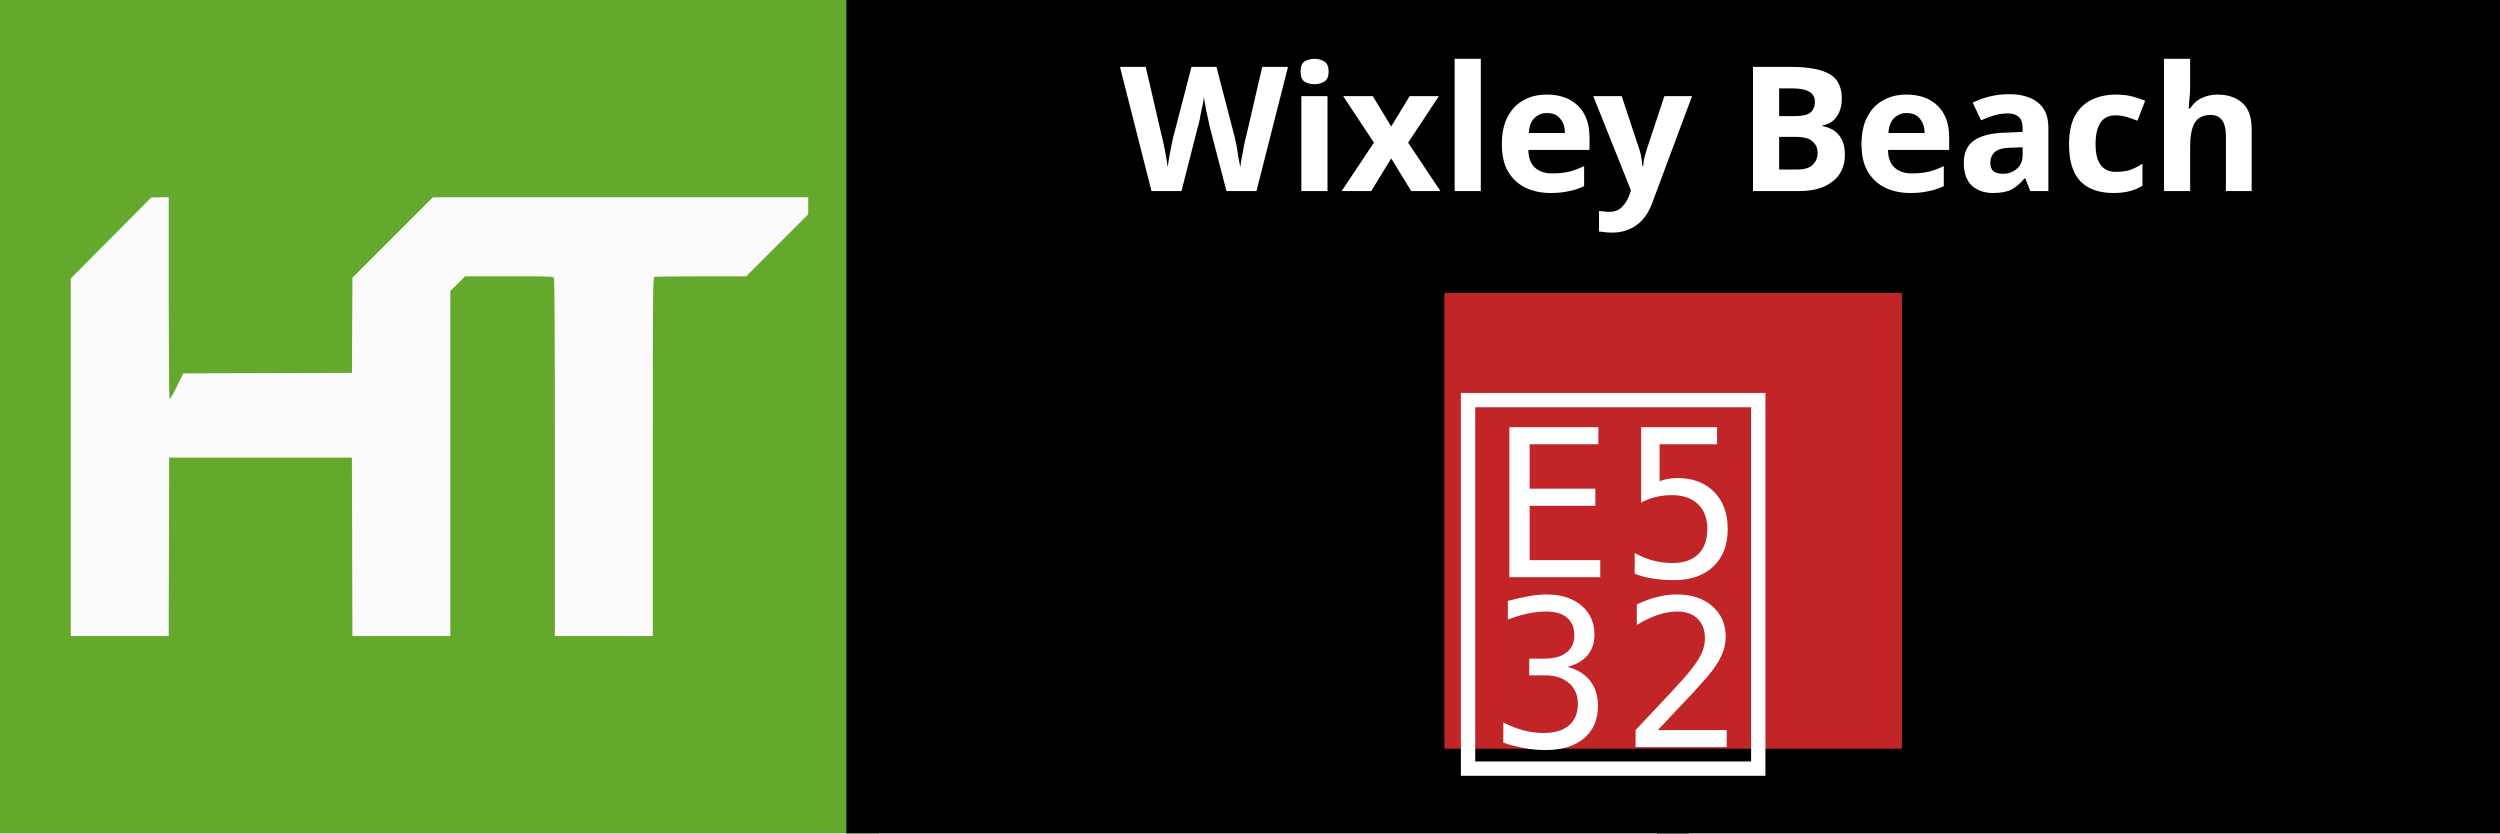
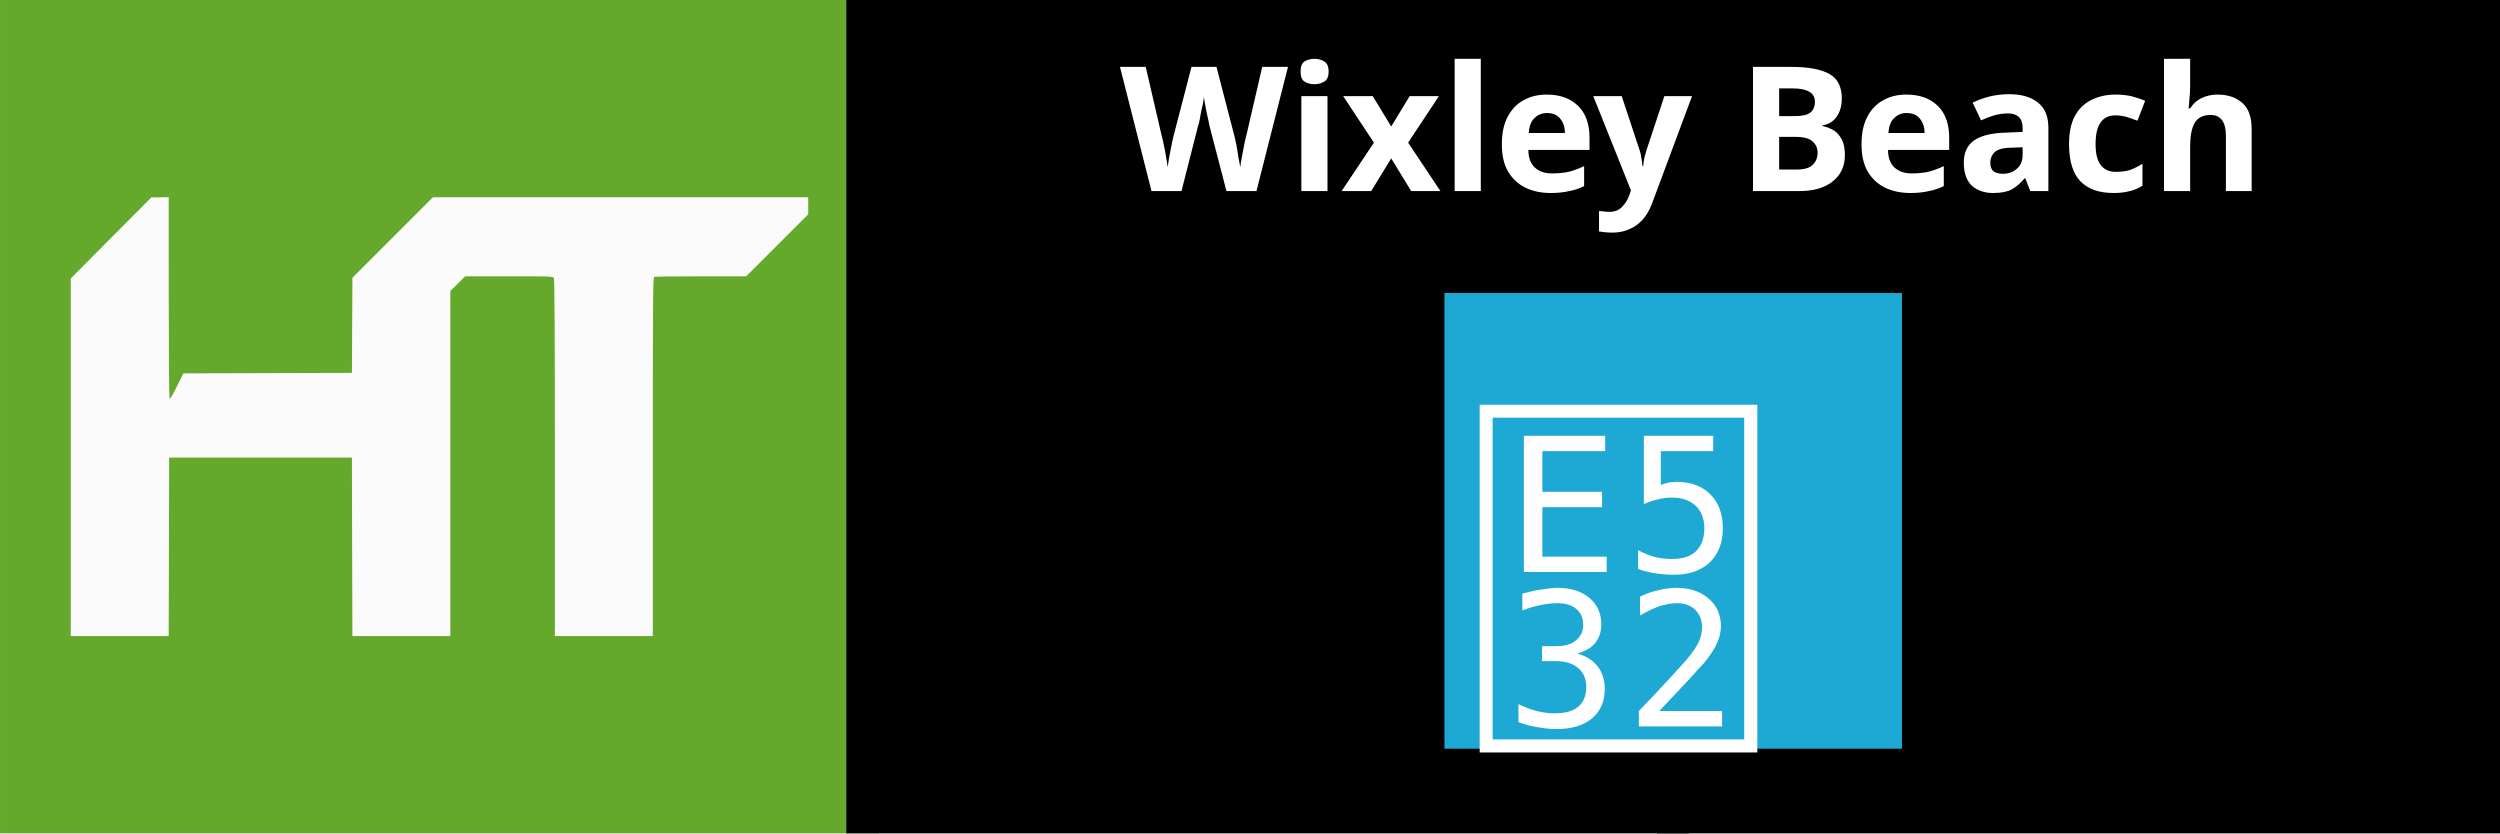
<svg xmlns="http://www.w3.org/2000/svg" width="384" height="128" viewBox="0 0 101.6 33.867" version="1.1" id="svg843">
  <defs id="defs837" />
  <g id="layer1">
    <g id="g3392" transform="matrix(0.2751123,0,0,0.2751123,24.83181,8.683424)">
      <rect style="fill:#05b20d;fill-opacity:1;stroke-width:0.131" id="rect2430-4" width="67.468" height="67.203" x="135.598" y="11.833" />
      <text xml:space="preserve" style="font-style:normal;font-weight:normal;font-size:66.746px;line-height:1.25;font-family:sans-serif;fill:#000000;fill-opacity:1;stroke:none;stroke-width:0.348" x="135.039" y="79.18" id="text2434-76">
        <tspan id="tspan2432-76" x="135.039" y="79.18" style="font-style:normal;font-variant:normal;font-weight:normal;font-stretch:normal;font-size:66.746px;font-family:'Material Icons';-inkscape-font-specification:'Material Icons';fill:#ffffff;fill-opacity:1;stroke-width:0.348"></tspan>
      </text>
    </g>
    <path id="path0" d="M 8.682,5.417 5.944,8.172 V 20.331 32.491 h 3.33 3.33 l 0.016,-6.068 0.016,-6.068 h 6.212 6.212 l 0.016,6.068 0.016,6.068 h 3.33 3.33 V 20.756 9.022 l 0.507,-0.498 0.507,-0.498 h 2.981 c 2.882,0 2.983,0.004 3.047,0.124 0.045,0.084 0.066,4.008 0.066,12.233 v 12.109 h 3.33 3.33 v -12.194 c 0,-11.06 0.009,-12.197 0.101,-12.233 0.056,-0.021 1.484,-0.039 3.174,-0.039 h 3.073 L 53.982,5.915 56.091,3.804 V 3.225 2.646 H 43.33 30.569 l -2.737,2.738 -2.737,2.738 -0.016,3.234 -0.016,3.234 -5.732,0.017 -5.732,0.017 -0.443,0.897 c -0.292,0.591 -0.461,0.869 -0.495,0.815 -0.029,-0.045 -0.053,-3.144 -0.053,-6.887 l -9.68e-4,-6.805 -0.592,0.008 -0.592,0.008 -2.738,2.755" stroke="none" fill="#fbfbfb" fill-rule="evenodd" style="stroke-width:0.16" />
    <rect style="fill:#64a82c;fill-opacity:1;stroke-width:3.099;stroke-linejoin:round" id="rect1410" width="35.719" height="33.864" x="-2.220446e-16" y="0" />
    <g id="g2083" transform="matrix(0.9961009,0,0,0.9846154,0.1343714,0)">
      <rect style="fill:#000000;fill-opacity:1;stroke-width:3.065;stroke-linejoin:round" id="rect1410-9" width="34.396" height="34.396" x="34.396" y="0" />
      <rect style="fill:#000000;fill-opacity:1;stroke-width:3.065;stroke-linejoin:round" id="rect1410-3" width="34.396" height="34.396" x="67.469" y="0" />
    </g>
    <text xml:space="preserve" style="font-size:7.056px;line-height:1.25;font-family:Manrope;-inkscape-font-specification:Manrope;stroke-width:0.265" x="45.515" y="7.766" id="text2079">
      <tspan id="tspan2077" x="45.515" y="7.766" style="font-style:normal;font-variant:normal;font-weight:bold;font-stretch:normal;font-size:7.056px;font-family:Manrope;-inkscape-font-specification:'Manrope Bold';fill:#ffffff;fill-opacity:1;stroke-width:0.265">Wixley Beach</tspan>
    </text>
    <path id="path0-6" d="M 4.511,9.67 2.875,11.317 v 7.267 7.267 h 1.99 1.99 l 0.01,-3.627 0.01,-3.627 h 3.713 3.713 l 0.01,3.627 0.01,3.627 h 1.99 1.99 v -7.013 -7.013 l 0.303,-0.298 0.303,-0.298 h 1.782 c 1.722,0 1.783,0.003 1.821,0.074 0.027,0.05 0.04,2.395 0.04,7.31 v 7.236 h 1.99 1.99 V 18.563 c 0,-6.61 0.006,-7.289 0.061,-7.31 0.033,-0.013 0.887,-0.023 1.897,-0.023 h 1.836 l 1.261,-1.261 1.261,-1.261 v -0.346 -0.346 h -7.626 -7.626 l -1.636,1.636 -1.636,1.636 -0.01,1.933 -0.01,1.933 -3.426,0.01 -3.426,0.01 -0.265,0.536 c -0.175,0.353 -0.276,0.519 -0.296,0.487 -0.017,-0.027 -0.031,-1.879 -0.032,-4.116 l -5.787e-4,-4.067 -0.354,0.005 -0.354,0.005 -1.636,1.646" stroke="none" fill="#fbfbfb" fill-rule="evenodd" style="stroke-width:0.096" />
-     <g id="g2828-39" transform="matrix(0.03623457,0,0,0.03623457,58.66531,11.83304)">
-       <rect style="fill:#c22527;fill-opacity:1" id="rect2430-1" width="513.157" height="511.137" x="1.01" y="2.02" />
-       <text xml:space="preserve" style="font-style:normal;font-weight:normal;font-size:507.661px;line-height:1.25;font-family:sans-serif;fill:#000000;fill-opacity:1;stroke:none;stroke-width:2.644" x="3.387" y="511.419" id="text2434-7">
-         <tspan id="tspan2432-0" x="3.387" y="511.419" style="font-style:normal;font-variant:normal;font-weight:normal;font-stretch:normal;font-size:507.661px;font-family:'Material Icons';-inkscape-font-specification:'Material Icons';fill:#ffffff;fill-opacity:1;stroke-width:2.644"></tspan>
-       </text>
-     </g>
+     <rect style="fill:#1ea9d5;fill-opacity:1;stroke-width:0.036" id="rect2430-1-4" width="18.594" height="18.521" x="58.702" y="11.906" />
+     <text xml:space="preserve" style="font-style:normal;font-weight:normal;font-size:16.739px;line-height:1.25;font-family:sans-serif;fill:#000000;fill-opacity:1;stroke:none;stroke-width:0.087" x="59.484" y="29.578" id="text2434-7-4" transform="scale(1.001969,0.9980352)">
+       <tspan id="tspan2432-0-4" x="59.484" y="29.578" style="font-style:normal;font-variant:normal;font-weight:normal;font-stretch:normal;font-size:16.739px;font-family:'Material Icons';-inkscape-font-specification:'Material Icons';fill:#ffffff;fill-opacity:1;stroke-width:0.087"></tspan>
+     </text>
  </g>
</svg>
